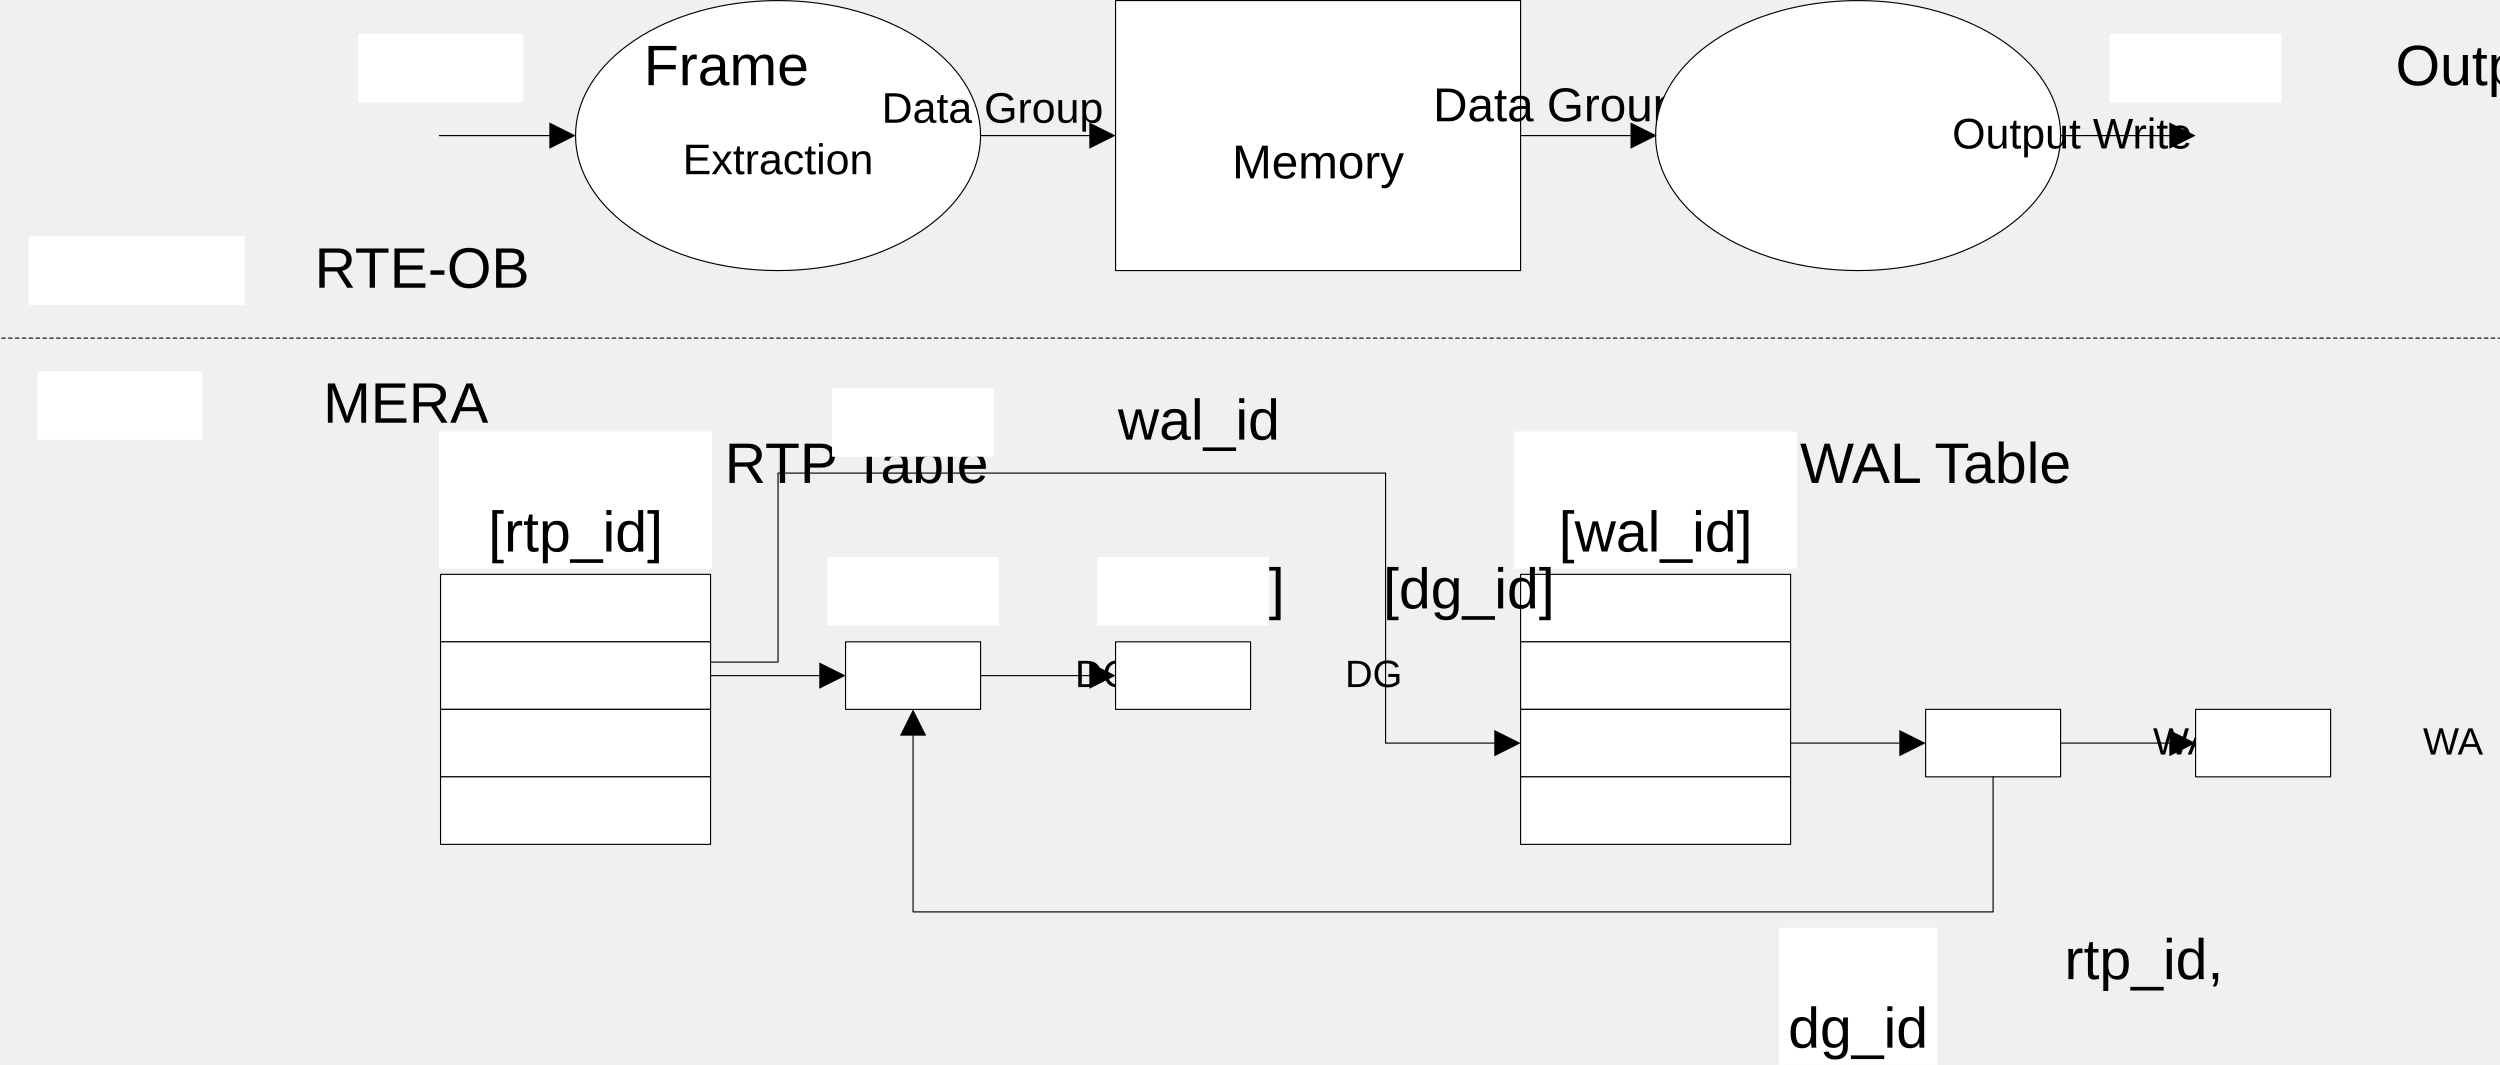
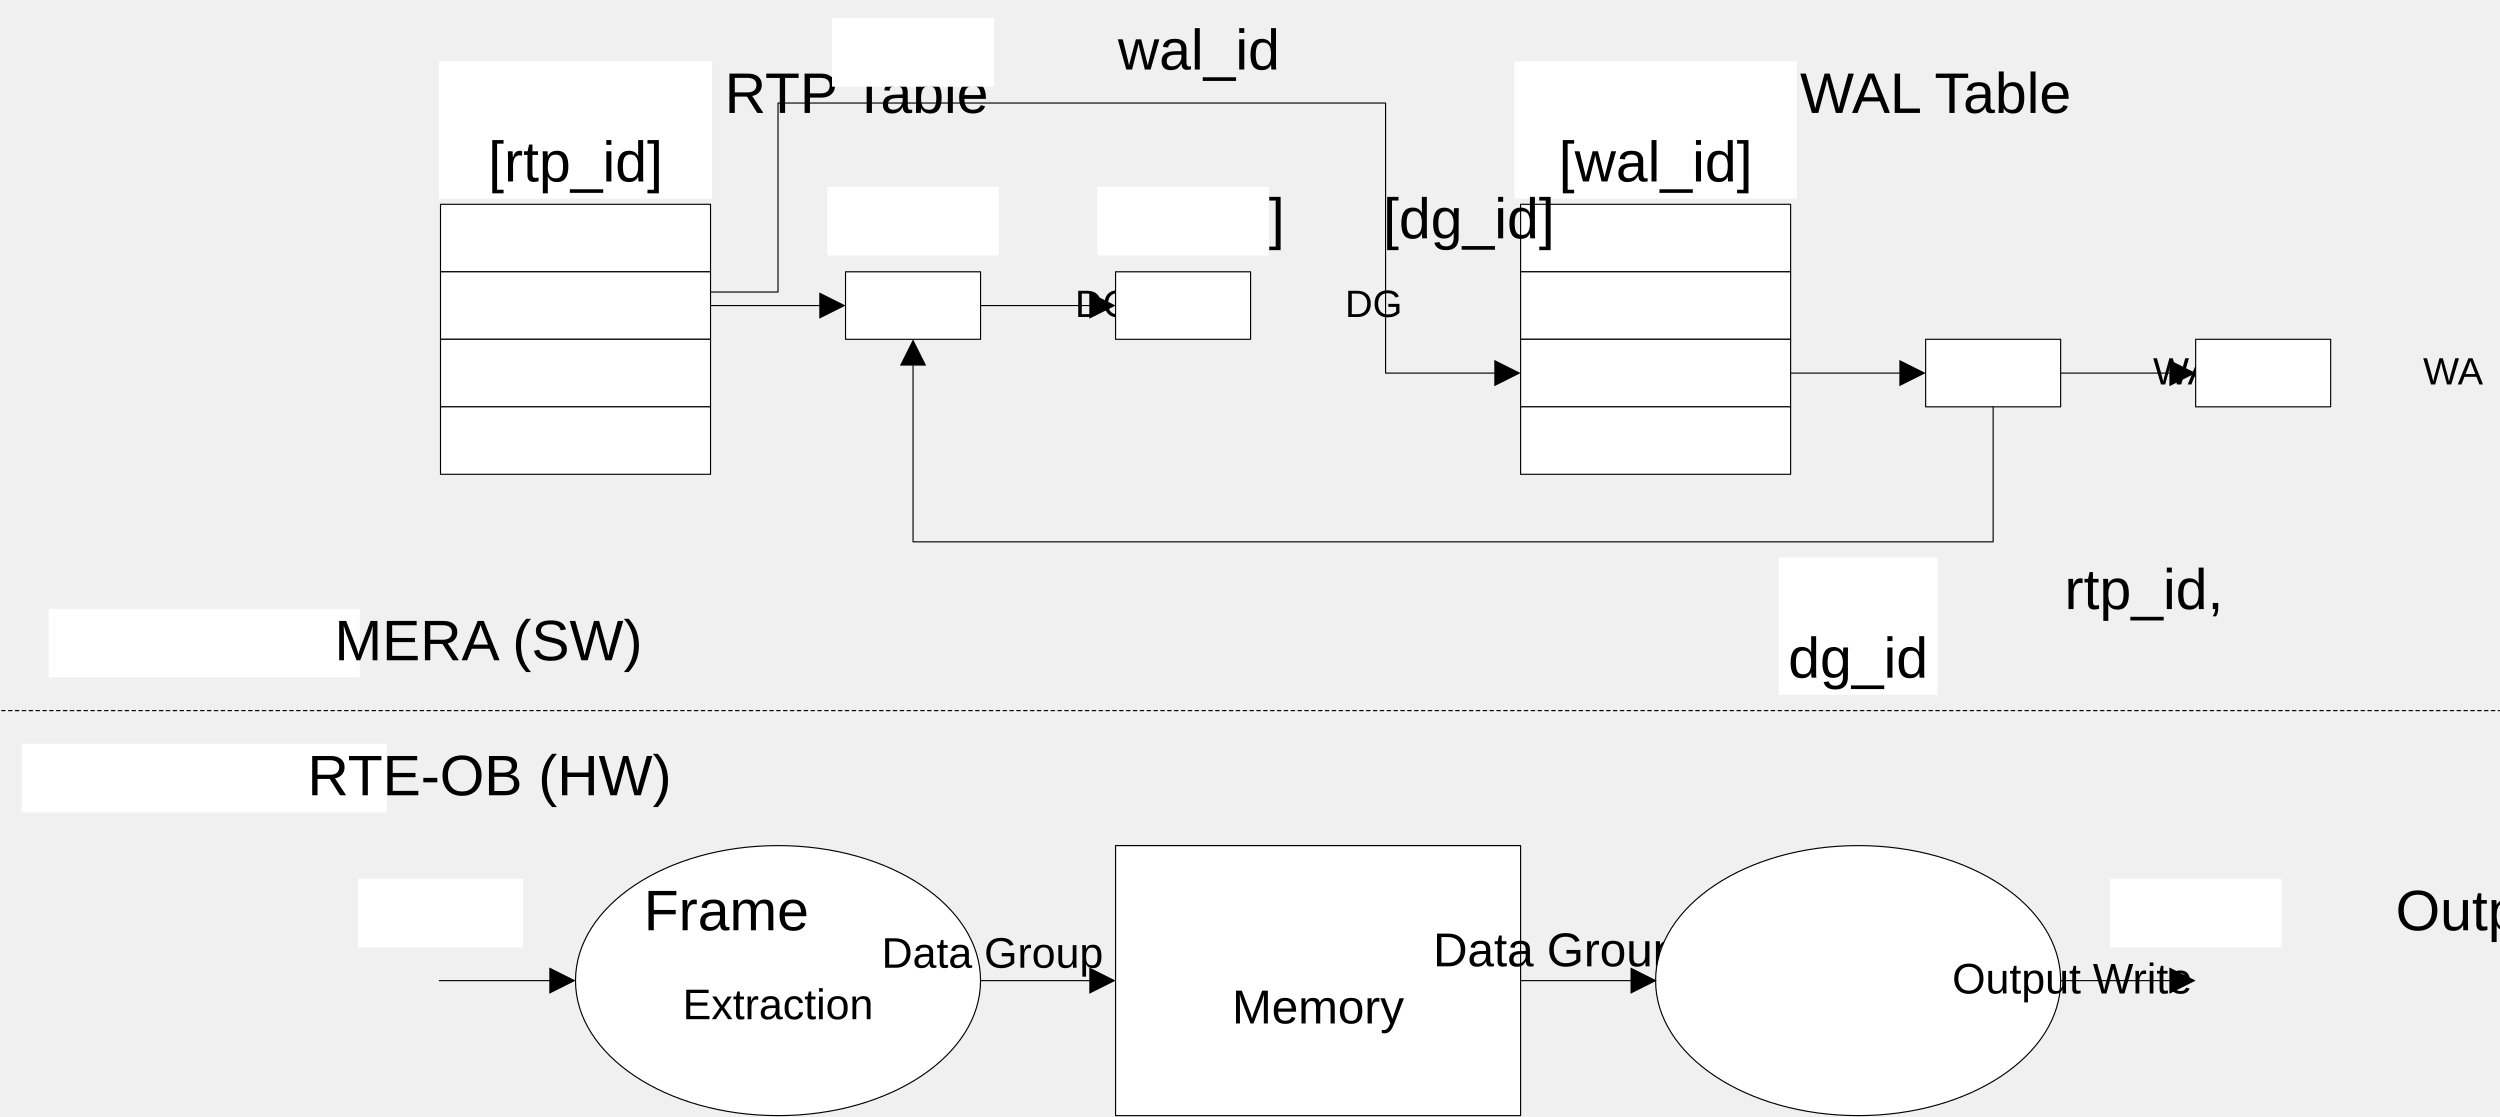
- <svg xmlns="http://www.w3.org/2000/svg" xmlns:ns1="http://schemas.microsoft.com/visio/2003/SVGExtensions/" xmlns:xlink="http://www.w3.org/1999/xlink" width="7.29in" height="3.105in" viewBox="0 0 524.889 223.575" xml:space="preserve" color-interpolation-filters="sRGB" class="st13">
+ <svg xmlns="http://www.w3.org/2000/svg" xmlns:ns1="http://schemas.microsoft.com/visio/2003/SVGExtensions/" xmlns:xlink="http://www.w3.org/1999/xlink" width="7.29in" height="3.255in" viewBox="0 0 524.889 234.338" xml:space="preserve" color-interpolation-filters="sRGB" class="st13">
  <ns1:documentProperties ns1:langID="1030" ns1:metric="true" ns1:viewMarkup="false">
    <ns1:userDefs>
      <ns1:ud ns1:nameU="msvConvertTheme" />
    </ns1:userDefs>
  </ns1:documentProperties>
  <style type="text/css">
	
		.st1 {fill:#ffffff;stroke:#000000;stroke-linecap:round;stroke-linejoin:round;stroke-width:0.24}
		.st2 {fill:#000000;font-family:Arial;font-size:0.833em}
		.st3 {font-size:1em}
		.st4 {fill:#000000;font-family:Arial;font-size:0.75em}
		.st5 {marker-end:url(#mrkr4-17);stroke:#000000;stroke-linecap:round;stroke-linejoin:round;stroke-width:0.24}
		.st6 {fill:#000000;fill-opacity:1;stroke:#000000;stroke-opacity:1;stroke-width:0.087}
		.st7 {fill:none;stroke:none;stroke-linecap:round;stroke-linejoin:round;stroke-width:0.72}
		.st8 {fill:#ffffff;stroke:none;stroke-linecap:butt;stroke-width:7.2}
		.st9 {fill:#000000;font-family:Arial;font-size:1em}
- 		.st10 {fill:#000000;font-family:Arial;font-size:0.667em}
- 		.st11 {fill:#ffffff;stroke:none;stroke-linecap:butt}
+ 		.st10 {fill:#ffffff;stroke:none;stroke-linecap:butt}
+ 		.st11 {fill:#000000;font-family:Arial;font-size:0.667em}
		.st12 {stroke:#000000;stroke-dasharray:0.72,0.72;stroke-linecap:round;stroke-linejoin:round;stroke-width:0.24}
		.st13 {fill:none;fill-rule:evenodd;font-size:12px;overflow:visible;stroke-linecap:square;stroke-miterlimit:3}
	
	</style>
  <defs id="Markers">
    <g id="lend4">
      <path d="M 2 1 L 0 0 L 2 -1 L 2 1 " style="stroke:none" />
    </g>
    <marker id="mrkr4-17" class="st6" ns1:arrowType="4" ns1:arrowSize="2" ns1:setback="23" refX="-23" orient="auto" markerUnits="strokeWidth" overflow="visible">
      <use xlink:href="#lend4" transform="scale(-11.5,-11.5) " />
    </marker>
  </defs>
  <g ns1:mID="0" ns1:index="1" ns1:groupContext="foregroundPage">
    <ns1:pageProperties ns1:drawingScale="0.0393701" ns1:pageScale="0.0393701" ns1:drawingUnits="24" ns1:shadowOffsetX="8.50394" ns1:shadowOffsetY="-8.50394" />
-     <g id="shape2-1" ns1:mID="2" ns1:groupContext="shape" transform="translate(234.218,-166.762)">
+     <g id="shape2-1" ns1:mID="2" ns1:groupContext="shape" transform="translate(234.218,-0.12)">
      <ns1:textBlock ns1:margins="rect(4,0,4,0)" ns1:tabSpace="42.5197" />
-       <ns1:textRect cx="42.52" cy="195.229" width="85.04" height="56.693" />
-       <rect x="0" y="166.882" width="85.039" height="56.693" class="st1" />
-       <text x="16.67" y="192.23" class="st2" ns1:langID="1030">
+       <ns1:textRect cx="42.52" cy="205.992" width="85.04" height="56.693" />
+       <rect x="0" y="177.645" width="85.039" height="56.693" class="st1" />
+       <text x="16.67" y="202.99" class="st2" ns1:langID="1030">
        <ns1:paragraph ns1:horizAlign="1" />
        <ns1:tabList />Data Group <tspan x="24.46" dy="1.2em" class="st3">Memory</tspan>
      </text>
    </g>
-     <g id="shape3-5" ns1:mID="3" ns1:groupContext="shape" transform="translate(120.832,-166.762)">
-       <ns1:textBlock ns1:margins="rect(4,4,4,4)" ns1:tabSpace="42.5197" />
-       <ns1:textRect cx="42.52" cy="195.229" width="85.04" height="56.693" />
-       <ellipse cx="42.52" cy="195.229" rx="42.52" ry="28.346" class="st1" />
-       <text x="19.26" y="192.53" class="st4" ns1:langID="1030">
+     <g id="shape3-5" ns1:mID="3" ns1:groupContext="shape" transform="translate(120.832,-0.12)">
+       <ns1:textBlock ns1:margins="rect(4,4,4,4)" ns1:tabSpace="42.5197" />
+       <ns1:textRect cx="42.52" cy="205.992" width="85.04" height="56.693" />
+       <ellipse cx="42.52" cy="205.992" rx="42.52" ry="28.346" class="st1" />
+       <text x="19.26" y="203.29" class="st4" ns1:langID="1030">
        <ns1:paragraph ns1:horizAlign="1" />
        <ns1:tabList />Data Group <tspan x="22.51" dy="1.2em" class="st3">Extraction</tspan>
      </text>
    </g>
-     <g id="shape4-9" ns1:mID="4" ns1:groupContext="shape" transform="translate(347.604,-166.762)">
-       <ns1:textBlock ns1:margins="rect(4,4,4,4)" ns1:tabSpace="42.5197" />
-       <ns1:textRect cx="42.52" cy="195.229" width="85.04" height="56.693" />
-       <ellipse cx="42.52" cy="195.229" rx="42.52" ry="28.346" class="st1" />
-       <text x="17.26" y="197.93" class="st4" ns1:langID="1030">
+     <g id="shape4-9" ns1:mID="4" ns1:groupContext="shape" transform="translate(347.604,-0.12)">
+       <ns1:textBlock ns1:margins="rect(4,4,4,4)" ns1:tabSpace="42.5197" />
+       <ns1:textRect cx="42.52" cy="205.992" width="85.04" height="56.693" />
+       <ellipse cx="42.52" cy="205.992" rx="42.52" ry="28.346" class="st1" />
+       <text x="17.26" y="208.69" class="st4" ns1:langID="1030">
        <ns1:paragraph ns1:horizAlign="1" />
        <ns1:tabList />Output Write</text>
    </g>
-     <g id="shape5-12" ns1:mID="5" ns1:groupContext="shape" transform="translate(92.2473,-195.109)">
-       <path d="M0 223.58 L23.08 223.58" class="st5" />
-     </g>
-     <g id="shape6-18" ns1:mID="6" ns1:groupContext="shape" transform="translate(205.872,-195.109)">
-       <path d="M0 223.58 L22.83 223.58" class="st5" />
-     </g>
-     <g id="shape7-23" ns1:mID="7" ns1:groupContext="shape" transform="translate(319.258,-195.109)">
-       <path d="M0 223.58 L23.08 223.58" class="st5" />
-     </g>
-     <g id="shape8-28" ns1:mID="8" ns1:groupContext="shape" transform="translate(432.631,-195.109)">
-       <path d="M0 223.58 L22.84 223.58" class="st5" />
-     </g>
-     <g id="shape9-33" ns1:mID="9" ns1:groupContext="shape" transform="translate(432.643,-202.195)">
-       <ns1:textBlock ns1:margins="rect(4,4,4,4)" ns1:tabSpace="42.5197" />
-       <ns1:textRect cx="28.346" cy="216.489" width="56.7" height="14.173" />
-       <rect x="0" y="209.402" width="56.693" height="14.173" class="st7" />
-       <rect ns1:rectContext="textBkgnd" x="10.335" y="209.289" width="36.024" height="14.4" class="st8" />
-       <text x="10.33" y="220.09" class="st9" ns1:langID="1030">
+     <g id="shape5-12" ns1:mID="5" ns1:groupContext="shape" transform="translate(92.2473,-28.4665)">
+       <path d="M0 234.34 L23.08 234.34" class="st5" />
+     </g>
+     <g id="shape6-18" ns1:mID="6" ns1:groupContext="shape" transform="translate(205.872,-28.4665)">
+       <path d="M0 234.34 L22.83 234.34" class="st5" />
+     </g>
+     <g id="shape7-23" ns1:mID="7" ns1:groupContext="shape" transform="translate(319.258,-28.4665)">
+       <path d="M0 234.34 L23.08 234.34" class="st5" />
+     </g>
+     <g id="shape8-28" ns1:mID="8" ns1:groupContext="shape" transform="translate(432.631,-28.4665)">
+       <path d="M0 234.34 L22.84 234.34" class="st5" />
+     </g>
+     <g id="shape9-33" ns1:mID="9" ns1:groupContext="shape" transform="translate(432.643,-35.5531)">
+       <ns1:textBlock ns1:margins="rect(4,4,4,4)" ns1:tabSpace="42.5197" />
+       <ns1:textRect cx="28.346" cy="227.252" width="56.7" height="14.173" />
+       <rect x="0" y="220.165" width="56.693" height="14.173" class="st7" />
+       <rect ns1:rectContext="textBkgnd" x="10.335" y="220.052" width="36.024" height="14.4" class="st8" />
+       <text x="10.33" y="230.85" class="st9" ns1:langID="1030">
        <ns1:paragraph ns1:horizAlign="1" />
        <ns1:tabList />Output</text>
    </g>
-     <g id="shape10-37" ns1:mID="10" ns1:groupContext="shape" transform="translate(64.1395,-202.195)">
-       <ns1:textBlock ns1:margins="rect(4,4,4,4)" ns1:tabSpace="42.5197" />
-       <ns1:textRect cx="28.346" cy="216.489" width="56.7" height="14.173" />
-       <rect x="0" y="209.402" width="56.693" height="14.173" class="st7" />
-       <rect ns1:rectContext="textBkgnd" x="11.011" y="209.289" width="34.67" height="14.4" class="st8" />
-       <text x="11.01" y="220.09" class="st9" ns1:langID="1030">
+     <g id="shape10-37" ns1:mID="10" ns1:groupContext="shape" transform="translate(64.1395,-35.553)">
+       <ns1:textBlock ns1:margins="rect(4,4,4,4)" ns1:tabSpace="42.5197" />
+       <ns1:textRect cx="28.346" cy="227.252" width="56.7" height="14.173" />
+       <rect x="0" y="220.165" width="56.693" height="14.173" class="st7" />
+       <rect ns1:rectContext="textBkgnd" x="11.011" y="220.052" width="34.67" height="14.4" class="st8" />
+       <text x="11.01" y="230.85" class="st9" ns1:langID="1030">
        <ns1:paragraph ns1:horizAlign="1" />
        <ns1:tabList />Frame</text>
    </g>
-     <g id="shape11-41" ns1:mID="11" ns1:groupContext="shape" transform="translate(92.486,-88.8097)">
-       <rect x="0" y="209.402" width="56.693" height="14.173" class="st1" />
-     </g>
-     <g id="shape12-43" ns1:mID="12" ns1:groupContext="shape" transform="translate(92.486,-74.6365)">
-       <rect x="0" y="209.402" width="56.693" height="14.173" class="st1" />
-     </g>
-     <g id="shape13-45" ns1:mID="13" ns1:groupContext="shape" transform="translate(92.486,-60.4632)">
-       <rect x="0" y="209.402" width="56.693" height="14.173" class="st1" />
-     </g>
-     <g id="shape14-47" ns1:mID="14" ns1:groupContext="shape" transform="translate(92.486,-46.29)">
-       <rect x="0" y="209.402" width="56.693" height="14.173" class="st1" />
-     </g>
-     <g id="shape15-49" ns1:mID="15" ns1:groupContext="shape" transform="translate(78.3128,-104.4)">
-       <ns1:textBlock ns1:margins="rect(4,4,4,4)" ns1:tabSpace="42.5197" />
-       <ns1:textRect cx="42.52" cy="209.402" width="85.04" height="28.346" />
-       <rect x="0" y="195.229" width="85.039" height="28.346" class="st7" />
-       <rect ns1:rectContext="textBkgnd" x="13.844" y="195.002" width="57.352" height="28.8" class="st8" />
-       <text x="13.84" y="205.8" class="st9" ns1:langID="1030">
+     <g id="shape11-41" ns1:mID="11" ns1:groupContext="shape" transform="translate(92.486,-177.285)">
+       <rect x="0" y="220.165" width="56.693" height="14.173" class="st1" />
+     </g>
+     <g id="shape12-43" ns1:mID="12" ns1:groupContext="shape" transform="translate(92.486,-163.112)">
+       <rect x="0" y="220.165" width="56.693" height="14.173" class="st1" />
+     </g>
+     <g id="shape13-45" ns1:mID="13" ns1:groupContext="shape" transform="translate(92.486,-148.939)">
+       <rect x="0" y="220.165" width="56.693" height="14.173" class="st1" />
+     </g>
+     <g id="shape14-47" ns1:mID="14" ns1:groupContext="shape" transform="translate(92.486,-134.766)">
+       <rect x="0" y="220.165" width="56.693" height="14.173" class="st1" />
+     </g>
+     <g id="shape15-49" ns1:mID="15" ns1:groupContext="shape" transform="translate(78.3128,-192.876)">
+       <ns1:textBlock ns1:margins="rect(4,4,4,4)" ns1:tabSpace="42.5197" />
+       <ns1:textRect cx="42.52" cy="220.165" width="85.04" height="28.346" />
+       <rect x="0" y="205.992" width="85.039" height="28.346" class="st7" />
+       <rect ns1:rectContext="textBkgnd" x="13.844" y="205.765" width="57.352" height="28.8" class="st10" />
+       <text x="13.84" y="216.57" class="st9" ns1:langID="1030">
        <ns1:paragraph ns1:horizAlign="1" />
        <ns1:tabList />RTP Table<ns1:newlineChar />
        <tspan x="24.18" dy="1.2em" class="st3">[rtp_id]</tspan>
      </text>
    </g>
-     <g id="shape17-54" ns1:mID="17" ns1:groupContext="shape" transform="translate(177.525,-74.6365)">
-       <ns1:textBlock ns1:margins="rect(4,4,4,4)" ns1:tabSpace="42.5197" />
-       <ns1:textRect cx="14.173" cy="216.489" width="28.35" height="14.173" />
-       <rect x="0" y="209.402" width="28.346" height="14.173" class="st1" />
-       <text x="8.17" y="218.89" class="st10" ns1:langID="1030">
+     <g id="shape17-54" ns1:mID="17" ns1:groupContext="shape" transform="translate(177.525,-163.112)">
+       <ns1:textBlock ns1:margins="rect(4,4,4,4)" ns1:tabSpace="42.5197" />
+       <ns1:textRect cx="14.173" cy="227.252" width="28.35" height="14.173" />
+       <rect x="0" y="220.165" width="28.346" height="14.173" class="st1" />
+       <text x="8.17" y="229.65" class="st11" ns1:langID="1030">
        <ns1:paragraph ns1:horizAlign="1" />
        <ns1:tabList />DG</text>
    </g>
-     <g id="shape18-57" ns1:mID="18" ns1:groupContext="shape" transform="translate(149.179,-81.7231)">
-       <path d="M0 223.58 L22.83 223.58" class="st5" />
-     </g>
-     <g id="shape19-62" ns1:mID="19" ns1:groupContext="shape" transform="translate(234.218,-74.6365)">
-       <ns1:textBlock ns1:margins="rect(4,4,4,4)" ns1:tabSpace="42.5197" />
-       <ns1:textRect cx="14.173" cy="216.489" width="28.35" height="14.173" />
-       <rect x="0" y="209.402" width="28.346" height="14.173" class="st1" />
-       <text x="8.17" y="218.89" class="st10" ns1:langID="1030">
+     <g id="shape18-57" ns1:mID="18" ns1:groupContext="shape" transform="translate(149.179,-170.199)">
+       <path d="M0 234.34 L22.83 234.34" class="st5" />
+     </g>
+     <g id="shape19-62" ns1:mID="19" ns1:groupContext="shape" transform="translate(234.218,-163.112)">
+       <ns1:textBlock ns1:margins="rect(4,4,4,4)" ns1:tabSpace="42.5197" />
+       <ns1:textRect cx="14.173" cy="227.252" width="28.35" height="14.173" />
+       <rect x="0" y="220.165" width="28.346" height="14.173" class="st1" />
+       <text x="8.17" y="229.65" class="st11" ns1:langID="1030">
        <ns1:paragraph ns1:horizAlign="1" />
        <ns1:tabList />DG</text>
    </g>
-     <g id="shape20-65" ns1:mID="20" ns1:groupContext="shape" transform="translate(205.872,-81.7231)">
-       <path d="M0 223.58 L22.83 223.58" class="st5" />
-     </g>
-     <g id="shape21-70" ns1:mID="21" ns1:groupContext="shape" transform="translate(319.258,-88.8097)">
-       <rect x="0" y="209.402" width="56.693" height="14.173" class="st1" />
-     </g>
-     <g id="shape22-72" ns1:mID="22" ns1:groupContext="shape" transform="translate(319.258,-74.6364)">
-       <rect x="0" y="209.402" width="56.693" height="14.173" class="st1" />
-     </g>
-     <g id="shape23-74" ns1:mID="23" ns1:groupContext="shape" transform="translate(319.258,-60.4632)">
-       <rect x="0" y="209.402" width="56.693" height="14.173" class="st1" />
-     </g>
-     <g id="shape24-76" ns1:mID="24" ns1:groupContext="shape" transform="translate(319.258,-46.29)">
-       <rect x="0" y="209.402" width="56.693" height="14.173" class="st1" />
-     </g>
-     <g id="shape25-78" ns1:mID="25" ns1:groupContext="shape" transform="translate(305.084,-104.4)">
-       <ns1:textBlock ns1:margins="rect(4,4,4,4)" ns1:tabSpace="42.5197" />
-       <ns1:textRect cx="42.52" cy="209.402" width="85.04" height="28.346" />
-       <rect x="0" y="195.229" width="85.039" height="28.346" class="st7" />
-       <rect ns1:rectContext="textBkgnd" x="12.842" y="195.002" width="59.356" height="28.8" class="st8" />
-       <text x="12.84" y="205.8" class="st9" ns1:langID="1030">
+     <g id="shape20-65" ns1:mID="20" ns1:groupContext="shape" transform="translate(205.872,-170.199)">
+       <path d="M0 234.34 L22.83 234.34" class="st5" />
+     </g>
+     <g id="shape21-70" ns1:mID="21" ns1:groupContext="shape" transform="translate(319.258,-177.285)">
+       <rect x="0" y="220.165" width="56.693" height="14.173" class="st1" />
+     </g>
+     <g id="shape22-72" ns1:mID="22" ns1:groupContext="shape" transform="translate(319.258,-163.112)">
+       <rect x="0" y="220.165" width="56.693" height="14.173" class="st1" />
+     </g>
+     <g id="shape23-74" ns1:mID="23" ns1:groupContext="shape" transform="translate(319.258,-148.939)">
+       <rect x="0" y="220.165" width="56.693" height="14.173" class="st1" />
+     </g>
+     <g id="shape24-76" ns1:mID="24" ns1:groupContext="shape" transform="translate(319.258,-134.766)">
+       <rect x="0" y="220.165" width="56.693" height="14.173" class="st1" />
+     </g>
+     <g id="shape25-78" ns1:mID="25" ns1:groupContext="shape" transform="translate(305.084,-192.876)">
+       <ns1:textBlock ns1:margins="rect(4,4,4,4)" ns1:tabSpace="42.5197" />
+       <ns1:textRect cx="42.52" cy="220.165" width="85.04" height="28.346" />
+       <rect x="0" y="205.992" width="85.039" height="28.346" class="st7" />
+       <rect ns1:rectContext="textBkgnd" x="12.842" y="205.765" width="59.356" height="28.8" class="st8" />
+       <text x="12.84" y="216.57" class="st9" ns1:langID="1030">
        <ns1:paragraph ns1:horizAlign="1" />
        <ns1:tabList />WAL Table<ns1:newlineChar />
        <tspan x="22.18" dy="1.2em" class="st3">[wal_id]</tspan>
      </text>
    </g>
-     <g id="shape26-83" ns1:mID="26" ns1:groupContext="shape" transform="translate(404.297,-60.4632)">
-       <ns1:textBlock ns1:margins="rect(4,4,4,4)" ns1:tabSpace="42.5197" />
-       <ns1:textRect cx="14.173" cy="216.489" width="28.35" height="14.173" />
-       <rect x="0" y="209.402" width="28.346" height="14.173" class="st1" />
-       <text x="7.73" y="218.89" class="st10" ns1:langID="1030">
+     <g id="shape26-83" ns1:mID="26" ns1:groupContext="shape" transform="translate(404.297,-148.939)">
+       <ns1:textBlock ns1:margins="rect(4,4,4,4)" ns1:tabSpace="42.5197" />
+       <ns1:textRect cx="14.173" cy="227.252" width="28.35" height="14.173" />
+       <rect x="0" y="220.165" width="28.346" height="14.173" class="st1" />
+       <text x="7.73" y="229.65" class="st11" ns1:langID="1030">
        <ns1:paragraph ns1:horizAlign="1" />
        <ns1:tabList />WA</text>
    </g>
-     <g id="shape27-86" ns1:mID="27" ns1:groupContext="shape" transform="translate(375.951,-67.5498)">
-       <path d="M0 223.58 L22.83 223.58" class="st5" />
-     </g>
-     <g id="shape28-91" ns1:mID="28" ns1:groupContext="shape" transform="translate(460.99,-60.4632)">
-       <ns1:textBlock ns1:margins="rect(4,4,4,4)" ns1:tabSpace="42.5197" />
-       <ns1:textRect cx="14.173" cy="216.489" width="28.35" height="14.173" />
-       <rect x="0" y="209.402" width="28.346" height="14.173" class="st1" />
-       <text x="7.73" y="218.89" class="st10" ns1:langID="1030">
+     <g id="shape27-86" ns1:mID="27" ns1:groupContext="shape" transform="translate(375.951,-156.025)">
+       <path d="M0 234.34 L22.83 234.34" class="st5" />
+     </g>
+     <g id="shape28-91" ns1:mID="28" ns1:groupContext="shape" transform="translate(460.99,-148.939)">
+       <ns1:textBlock ns1:margins="rect(4,4,4,4)" ns1:tabSpace="42.5197" />
+       <ns1:textRect cx="14.173" cy="227.252" width="28.35" height="14.173" />
+       <rect x="0" y="220.165" width="28.346" height="14.173" class="st1" />
+       <text x="7.73" y="229.65" class="st11" ns1:langID="1030">
        <ns1:paragraph ns1:horizAlign="1" />
        <ns1:tabList />WA</text>
    </g>
-     <g id="shape29-94" ns1:mID="29" ns1:groupContext="shape" transform="translate(432.643,-67.5498)">
-       <path d="M0 223.58 L22.83 223.58" class="st5" />
-     </g>
-     <g id="shape30-99" ns1:mID="30" ns1:groupContext="shape" transform="translate(163.352,-88.8097)">
-       <ns1:textBlock ns1:margins="rect(4,4,4,4)" ns1:tabSpace="42.5197" />
-       <ns1:textRect cx="28.346" cy="212.945" width="56.7" height="21.26" />
-       <rect x="0" y="202.315" width="56.693" height="21.26" class="st7" />
-       <rect ns1:rectContext="textBkgnd" x="10.332" y="205.745" width="36.03" height="14.4" class="st8" />
-       <text x="10.33" y="216.55" class="st9" ns1:langID="1030">
+     <g id="shape29-94" ns1:mID="29" ns1:groupContext="shape" transform="translate(432.643,-156.025)">
+       <path d="M0 234.34 L22.83 234.34" class="st5" />
+     </g>
+     <g id="shape30-99" ns1:mID="30" ns1:groupContext="shape" transform="translate(163.352,-177.285)">
+       <ns1:textBlock ns1:margins="rect(4,4,4,4)" ns1:tabSpace="42.5197" />
+       <ns1:textRect cx="28.346" cy="223.708" width="56.7" height="21.26" />
+       <rect x="0" y="213.078" width="56.693" height="21.26" class="st7" />
+       <rect ns1:rectContext="textBkgnd" x="10.332" y="216.508" width="36.03" height="14.4" class="st10" />
+       <text x="10.33" y="227.31" class="st9" ns1:langID="1030">
        <ns1:paragraph ns1:horizAlign="1" />
        <ns1:tabList />[dg_id]</text>
    </g>
-     <g id="shape31-103" ns1:mID="31" ns1:groupContext="shape" transform="translate(149.179,-67.5498)">
-       <path d="M0 206.57 L14.17 206.57 L14.17 166.88 L141.73 166.88 L141.73 223.58 L164.56 223.58" class="st5" />
-     </g>
-     <g id="shape32-108" ns1:mID="32" ns1:groupContext="shape" transform="translate(191.699,-32.1168)">
-       <path d="M226.77 195.23 L226.77 223.58 L0 223.58 L0 186.58" class="st5" />
-     </g>
-     <g id="shape33-113" ns1:mID="33" ns1:groupContext="shape" transform="translate(220.045,-88.8097)">
-       <ns1:textBlock ns1:margins="rect(4,4,4,4)" ns1:tabSpace="42.5197" />
-       <ns1:textRect cx="28.346" cy="212.945" width="56.7" height="21.26" />
-       <rect x="0" y="202.315" width="56.693" height="21.26" class="st7" />
-       <rect ns1:rectContext="textBkgnd" x="10.332" y="205.745" width="36.03" height="14.4" class="st11" />
-       <text x="10.33" y="216.55" class="st9" ns1:langID="1030">
+     <g id="shape31-103" ns1:mID="31" ns1:groupContext="shape" transform="translate(149.179,-156.025)">
+       <path d="M0 217.33 L14.17 217.33 L14.17 177.65 L141.73 177.65 L141.73 234.34 L164.56 234.34" class="st5" />
+     </g>
+     <g id="shape32-108" ns1:mID="32" ns1:groupContext="shape" transform="translate(191.699,-120.592)">
+       <path d="M226.77 205.99 L226.77 234.34 L0 234.34 L0 197.34" class="st5" />
+     </g>
+     <g id="shape33-113" ns1:mID="33" ns1:groupContext="shape" transform="translate(220.045,-177.285)">
+       <ns1:textBlock ns1:margins="rect(4,4,4,4)" ns1:tabSpace="42.5197" />
+       <ns1:textRect cx="28.346" cy="223.708" width="56.7" height="21.26" />
+       <rect x="0" y="213.078" width="56.693" height="21.26" class="st7" />
+       <rect ns1:rectContext="textBkgnd" x="10.332" y="216.508" width="36.03" height="14.4" class="st8" />
+       <text x="10.33" y="227.31" class="st9" ns1:langID="1030">
        <ns1:paragraph ns1:horizAlign="1" />
        <ns1:tabList />[dg_id]</text>
    </g>
-     <g id="shape34-117" ns1:mID="34" ns1:groupContext="shape" transform="translate(361.777,-3.77031)">
-       <ns1:textBlock ns1:margins="rect(4,4,4,4)" ns1:tabSpace="42.5197" />
-       <ns1:textRect cx="28.346" cy="212.945" width="56.7" height="21.26" />
-       <rect x="0" y="202.315" width="56.693" height="21.26" class="st7" />
-       <rect ns1:rectContext="textBkgnd" x="11.671" y="198.546" width="33.352" height="28.8" class="st8" />
-       <text x="11.67" y="209.35" class="st9" ns1:langID="1030">
+     <g id="shape34-117" ns1:mID="34" ns1:groupContext="shape" transform="translate(361.777,-92.246)">
+       <ns1:textBlock ns1:margins="rect(4,4,4,4)" ns1:tabSpace="42.5197" />
+       <ns1:textRect cx="28.346" cy="223.708" width="56.7" height="21.26" />
+       <rect x="0" y="213.078" width="56.693" height="21.26" class="st7" />
+       <rect ns1:rectContext="textBkgnd" x="11.671" y="209.308" width="33.352" height="28.8" class="st8" />
+       <text x="11.67" y="220.11" class="st9" ns1:langID="1030">
        <ns1:paragraph ns1:horizAlign="1" />
        <ns1:tabList />rtp_id, <tspan x="13.67" dy="1.2em" class="st3">dg_id</tspan>
      </text>
    </g>
-     <g id="shape35-122" ns1:mID="35" ns1:groupContext="shape" transform="translate(163.352,-124.243)">
-       <ns1:textBlock ns1:margins="rect(4,4,4,4)" ns1:tabSpace="42.5197" />
-       <ns1:textRect cx="28.346" cy="212.945" width="56.7" height="21.26" />
-       <rect x="0" y="202.315" width="56.693" height="21.26" class="st7" />
-       <rect ns1:rectContext="textBkgnd" x="11.336" y="205.745" width="34.02" height="14.4" class="st8" />
-       <text x="11.34" y="216.55" class="st9" ns1:langID="1030">
+     <g id="shape35-122" ns1:mID="35" ns1:groupContext="shape" transform="translate(163.352,-212.718)">
+       <ns1:textBlock ns1:margins="rect(4,4,4,4)" ns1:tabSpace="42.5197" />
+       <ns1:textRect cx="28.346" cy="223.708" width="56.7" height="21.26" />
+       <rect x="0" y="213.078" width="56.693" height="21.26" class="st7" />
+       <rect ns1:rectContext="textBkgnd" x="11.336" y="216.508" width="34.02" height="14.4" class="st8" />
+       <text x="11.34" y="227.31" class="st9" ns1:langID="1030">
        <ns1:paragraph ns1:horizAlign="1" />
        <ns1:tabList />wal_id</text>
    </g>
-     <g id="shape36-126" ns1:mID="36" ns1:groupContext="shape" transform="translate(0.36,-152.589)">
-       <path d="M0 223.58 L524.41 223.58" class="st12" />
-     </g>
-     <g id="shape37-129" ns1:mID="37" ns1:groupContext="shape" transform="translate(0.36,-159.676)">
-       <ns1:textBlock ns1:margins="rect(4,4,4,4)" ns1:tabSpace="42.5197" />
-       <ns1:textRect cx="28.346" cy="216.489" width="56.7" height="14.173" />
-       <rect x="0" y="209.402" width="56.693" height="14.173" class="st7" />
-       <rect ns1:rectContext="textBkgnd" x="5.679" y="209.289" width="45.334" height="14.4" class="st8" />
-       <text x="5.68" y="220.09" class="st9" ns1:langID="1030">
-         <ns1:paragraph ns1:horizAlign="1" />
-         <ns1:tabList />RTE-OB</text>
-     </g>
-     <g id="shape38-133" ns1:mID="38" ns1:groupContext="shape" transform="translate(0.36,-131.329)">
-       <ns1:textBlock ns1:margins="rect(4,4,4,4)" ns1:tabSpace="42.5197" />
-       <ns1:textRect cx="24.803" cy="216.489" width="49.61" height="14.173" />
-       <rect x="0" y="209.402" width="49.606" height="14.173" class="st7" />
-       <rect ns1:rectContext="textBkgnd" x="7.468" y="209.289" width="34.67" height="14.4" class="st8" />
-       <text x="7.47" y="220.09" class="st9" ns1:langID="1030">
-         <ns1:paragraph ns1:horizAlign="1" />
-         <ns1:tabList />MERA</text>
+     <g id="shape37-126" ns1:mID="37" ns1:groupContext="shape" transform="translate(0.36,-56.8129)">
+       <ns1:textBlock ns1:margins="rect(4,4,4,4)" ns1:tabSpace="42.5197" />
+       <ns1:textRect cx="42.52" cy="220.165" width="85.04" height="28.346" />
+       <rect x="0" y="205.992" width="85.039" height="28.346" class="st7" />
+       <rect ns1:rectContext="textBkgnd" x="4.193" y="212.965" width="76.653" height="14.4" class="st10" />
+       <text x="4.19" y="223.77" class="st9" ns1:langID="1030">
+         <ns1:paragraph ns1:horizAlign="1" />
+         <ns1:tabList />RTE-OB (HW)</text>
+     </g>
+     <g id="shape38-130" ns1:mID="38" ns1:groupContext="shape" transform="translate(0.36,-85.1594)">
+       <ns1:textBlock ns1:margins="rect(4,4,4,4)" ns1:tabSpace="42.5197" />
+       <ns1:textRect cx="42.52" cy="220.165" width="85.04" height="28.346" />
+       <rect x="0" y="205.992" width="85.039" height="28.346" class="st7" />
+       <rect ns1:rectContext="textBkgnd" x="9.856" y="212.965" width="65.327" height="14.4" class="st8" />
+       <text x="9.86" y="223.77" class="st9" ns1:langID="1030">
+         <ns1:paragraph ns1:horizAlign="1" />
+         <ns1:tabList />MERA (SW)</text>
+     </g>
+     <g id="shape36-134" ns1:mID="36" ns1:groupContext="shape" transform="translate(0.36,-85.1594)">
+       <path d="M0 234.34 L524.41 234.34" class="st12" />
    </g>
  </g>
</svg>
